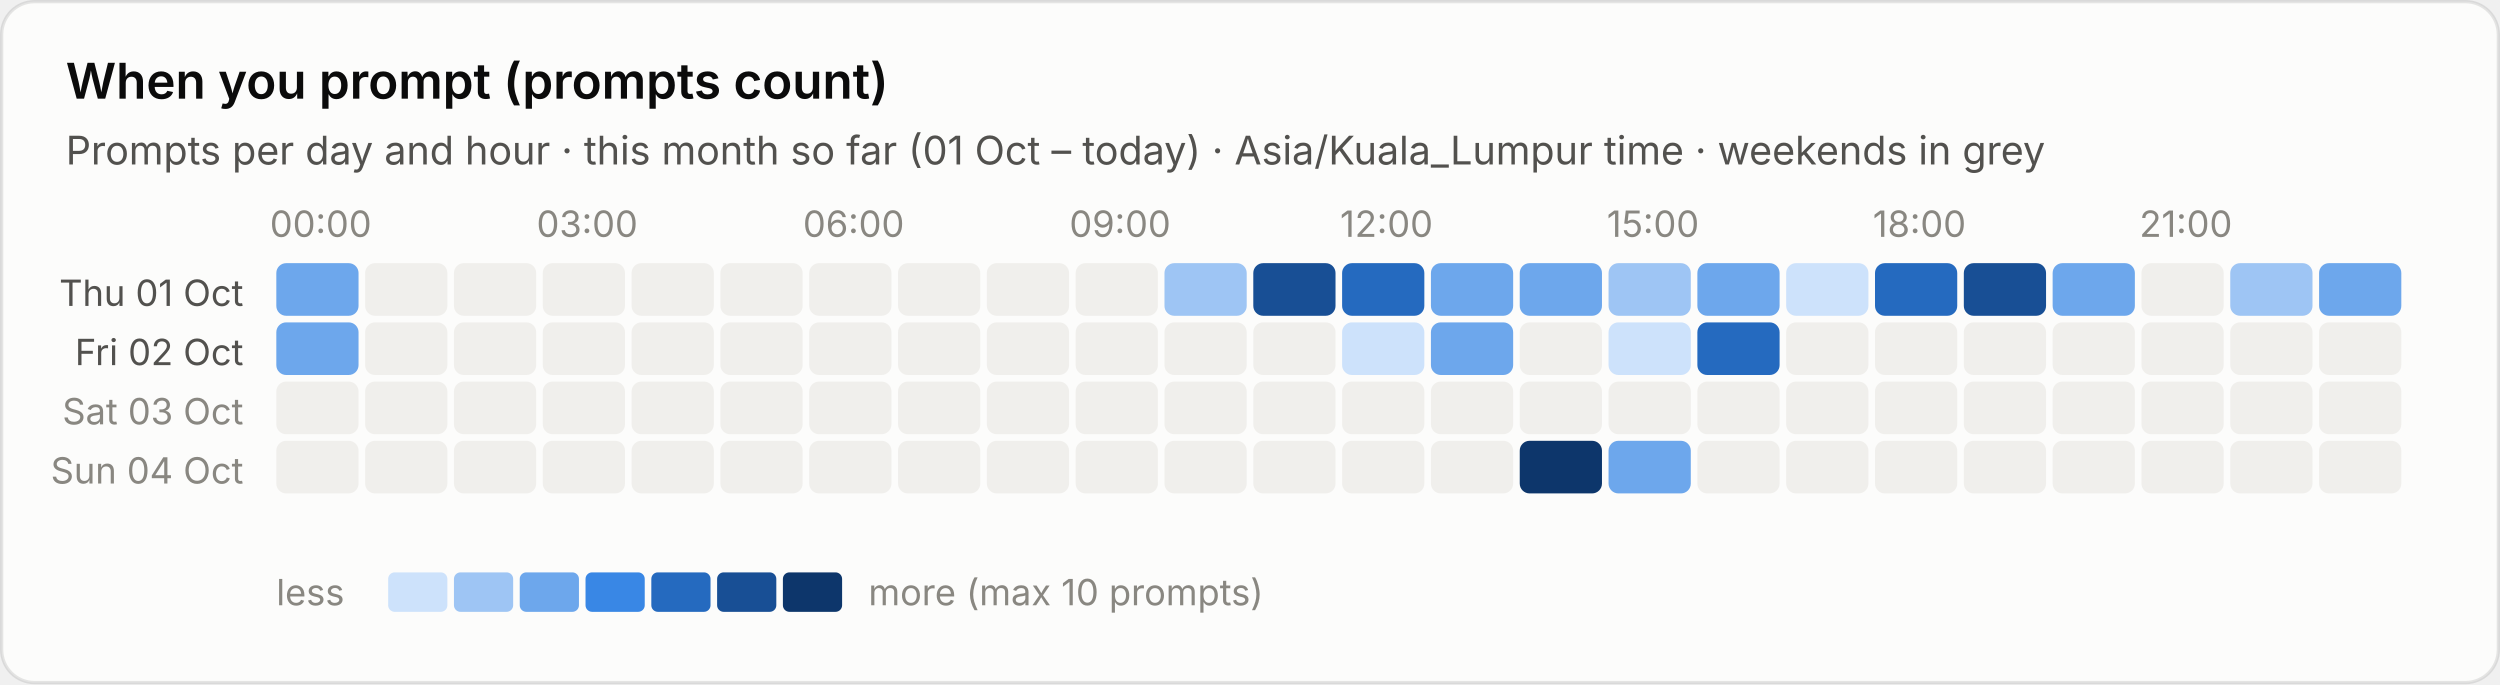
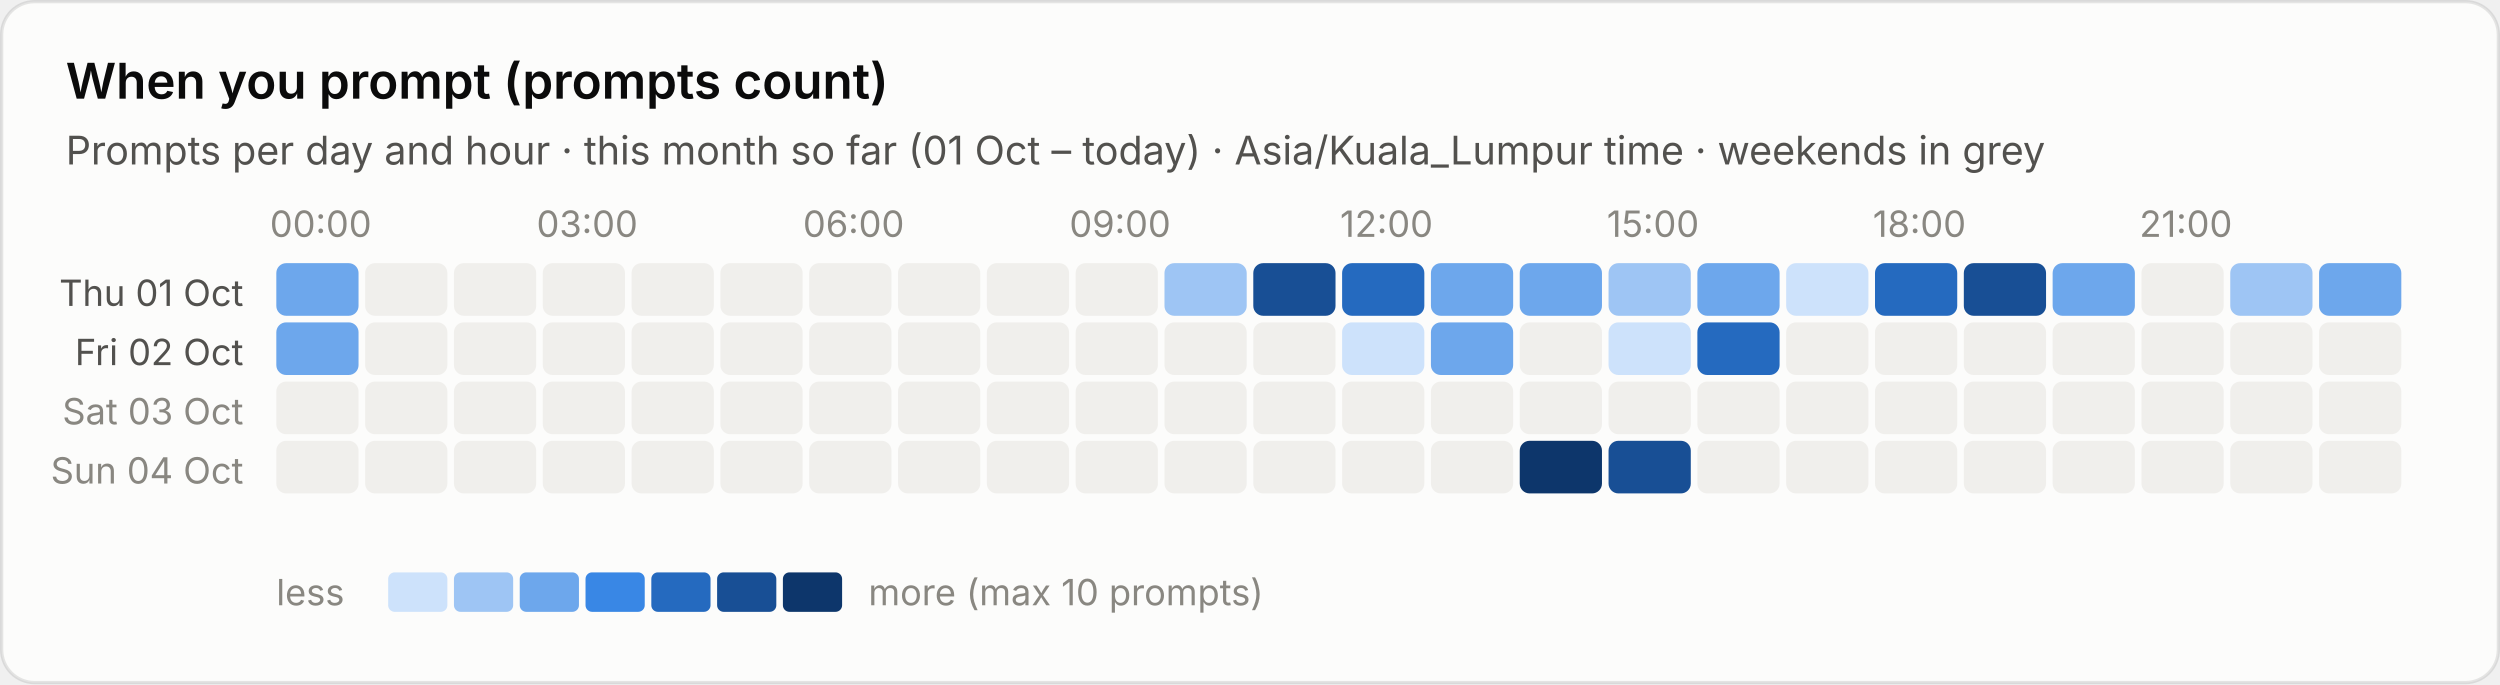
<svg xmlns="http://www.w3.org/2000/svg" viewBox="0 0 760 208" width="760" height="208" role="img" aria-label="When you prompt (prompts count)">
  <style>text{font-family:system-ui,-apple-system,"Segoe UI",sans-serif;font-variant-numeric:tabular-nums}.bg{fill:#fcfcfb;stroke:rgba(11,11,11,.10)}.tp{fill:#0b0b0b}.ts{fill:#52514e}.tm{fill:#898781}.grid{stroke:#e1e0d9;stroke-width:1}.base{stroke:#c3c2b7;stroke-width:1}.so{fill:#b5b3ad}.lo{stroke:#b5b3ad}.qe{fill:#f0efec}.ring{stroke:#fcfcfb}.area{fill-opacity:.1}.s0{fill:#2a78d6}.l0{stroke:#2a78d6}.s1{fill:#eb6834}.l1{stroke:#eb6834}.s2{fill:#1baf7a}.l2{stroke:#1baf7a}.s3{fill:#eda100}.l3{stroke:#eda100}.s4{fill:#e87ba4}.l4{stroke:#e87ba4}.s5{fill:#008300}.l5{stroke:#008300}.s6{fill:#4a3aa7}.l6{stroke:#4a3aa7}.s7{fill:#e34948}.l7{stroke:#e34948}.q0{fill:#cde2fb}.q1{fill:#9ec5f4}.q2{fill:#6da7ec}.q3{fill:#3987e5}.q4{fill:#256abf}.q5{fill:#184f95}.q6{fill:#0d366b}.r0{fill:#f8d4d4}.r1{fill:#ec8f8f}.r2{fill:#c42f2f}.a0{fill:#fbe3e3}.a1{fill:#f5b8b8}.a2{fill:#ec8f8f}.a3{fill:#d65252}.a4{fill:#a82525}.tq0{fill:#0b0b0b}.tq1{fill:#0b0b0b}.tq2{fill:#0b0b0b}.tq3{fill:#ffffff}.tq4{fill:#ffffff}.tq5{fill:#ffffff}.tq6{fill:#ffffff}.tr0{fill:#0b0b0b}.tr1{fill:#0b0b0b}.tr2{fill:#ffffff}.ta0{fill:#0b0b0b}.ta1{fill:#0b0b0b}.ta2{fill:#0b0b0b}.ta3{fill:#ffffff}.ta4{fill:#ffffff}.tw{fill:#ffffff}@media (prefers-color-scheme:dark){.bg{fill:#1a1a19;stroke:rgba(255,255,255,.10)}.tp{fill:#fff}.ts{fill:#c3c2b7}.tm{fill:#898781}.grid{stroke:#2c2c2a}.base{stroke:#383835}.so{fill:#5c5b57}.lo{stroke:#5c5b57}.qe{fill:#262624}.ring{stroke:#1a1a19}.s0{fill:#3987e5}.l0{stroke:#3987e5}.s1{fill:#d95926}.l1{stroke:#d95926}.s2{fill:#199e70}.l2{stroke:#199e70}.s3{fill:#c98500}.l3{stroke:#c98500}.s4{fill:#d55181}.l4{stroke:#d55181}.s5{fill:#008300}.l5{stroke:#008300}.s6{fill:#9085e9}.l6{stroke:#9085e9}.s7{fill:#e66767}.l7{stroke:#e66767}.q0{fill:#16263a}.q1{fill:#123a66}.q2{fill:#184f95}.q3{fill:#256abf}.q4{fill:#3987e5}.q5{fill:#6da7ec}.q6{fill:#b7d3f6}.r0{fill:#4a2023}.r1{fill:#8c2c2f}.r2{fill:#e25555}.a0{fill:#3a1a1c}.a1{fill:#5e2427}.a2{fill:#8c2c2f}.a3{fill:#c43c3f}.a4{fill:#f07070}.tq0{fill:#ffffff}.tq1{fill:#ffffff}.tq2{fill:#ffffff}.tq3{fill:#ffffff}.tq4{fill:#ffffff}.tq5{fill:#0b0b0b}.tq6{fill:#0b0b0b}.tr0{fill:#ffffff}.tr1{fill:#ffffff}.tr2{fill:#ffffff}.ta0{fill:#ffffff}.ta1{fill:#ffffff}.ta2{fill:#ffffff}.ta3{fill:#ffffff}.ta4{fill:#0b0b0b}.tw{fill:#ffffff}}</style>
  <rect class="bg" x=".5" y=".5" width="759" height="207" rx="10" />
  <text class="tp" x="20" y="30" font-size="15" font-weight="600">When you prompt (prompts count)</text>
  <text class="ts" x="20" y="50" font-size="12">Prompts per day and hour · this month so far (01 Oct – today) · Asia/Kuala_Lumpur time · weekends in grey</text>
  <text class="tm" x="97.5" y="72" font-size="11" text-anchor="middle">00:00</text>
  <text class="tm" x="178.5" y="72" font-size="11" text-anchor="middle">03:00</text>
  <text class="tm" x="259.5" y="72" font-size="11" text-anchor="middle">06:00</text>
  <text class="tm" x="340.5" y="72" font-size="11" text-anchor="middle">09:00</text>
  <text class="tm" x="421.5" y="72" font-size="11" text-anchor="middle">12:00</text>
  <text class="tm" x="502.5" y="72" font-size="11" text-anchor="middle">15:00</text>
  <text class="tm" x="583.5" y="72" font-size="11" text-anchor="middle">18:00</text>
  <text class="tm" x="664.5" y="72" font-size="11" text-anchor="middle">21:00</text>
  <text class="ts" x="74" y="93.0" font-size="11" text-anchor="end">Thu 01 Oct</text>
  <rect class="q2" x="84.0" y="80.0" width="25" height="16" rx="3" />
  <rect class="qe" x="111.0" y="80.0" width="25" height="16" rx="3" />
  <rect class="qe" x="138.0" y="80.0" width="25" height="16" rx="3" />
  <rect class="qe" x="165.0" y="80.0" width="25" height="16" rx="3" />
  <rect class="qe" x="192.0" y="80.0" width="25" height="16" rx="3" />
  <rect class="qe" x="219.0" y="80.0" width="25" height="16" rx="3" />
  <rect class="qe" x="246.0" y="80.0" width="25" height="16" rx="3" />
  <rect class="qe" x="273.0" y="80.0" width="25" height="16" rx="3" />
  <rect class="qe" x="300.0" y="80.0" width="25" height="16" rx="3" />
  <rect class="qe" x="327.0" y="80.0" width="25" height="16" rx="3" />
  <rect class="q1" x="354.0" y="80.0" width="25" height="16" rx="3" />
  <rect class="q5" x="381.0" y="80.0" width="25" height="16" rx="3" />
  <rect class="q4" x="408.0" y="80.0" width="25" height="16" rx="3" />
  <rect class="q2" x="435.0" y="80.0" width="25" height="16" rx="3" />
  <rect class="q2" x="462.0" y="80.0" width="25" height="16" rx="3" />
  <rect class="q1" x="489.0" y="80.0" width="25" height="16" rx="3" />
  <rect class="q2" x="516.0" y="80.0" width="25" height="16" rx="3" />
  <rect class="q0" x="543.0" y="80.0" width="25" height="16" rx="3" />
  <rect class="q4" x="570.0" y="80.0" width="25" height="16" rx="3" />
  <rect class="q5" x="597.0" y="80.0" width="25" height="16" rx="3" />
  <rect class="q2" x="624.0" y="80.0" width="25" height="16" rx="3" />
  <rect class="qe" x="651.0" y="80.0" width="25" height="16" rx="3" />
  <rect class="q1" x="678.0" y="80.0" width="25" height="16" rx="3" />
  <rect class="q2" x="705.0" y="80.0" width="25" height="16" rx="3" />
  <text class="ts" x="74" y="111.0" font-size="11" text-anchor="end">Fri 02 Oct</text>
  <rect class="q2" x="84.0" y="98.0" width="25" height="16" rx="3" />
  <rect class="qe" x="111.0" y="98.0" width="25" height="16" rx="3" />
  <rect class="qe" x="138.0" y="98.0" width="25" height="16" rx="3" />
  <rect class="qe" x="165.0" y="98.0" width="25" height="16" rx="3" />
  <rect class="qe" x="192.0" y="98.0" width="25" height="16" rx="3" />
  <rect class="qe" x="219.0" y="98.0" width="25" height="16" rx="3" />
  <rect class="qe" x="246.0" y="98.0" width="25" height="16" rx="3" />
  <rect class="qe" x="273.0" y="98.0" width="25" height="16" rx="3" />
  <rect class="qe" x="300.0" y="98.0" width="25" height="16" rx="3" />
  <rect class="qe" x="327.0" y="98.0" width="25" height="16" rx="3" />
  <rect class="qe" x="354.0" y="98.0" width="25" height="16" rx="3" />
  <rect class="qe" x="381.0" y="98.0" width="25" height="16" rx="3" />
  <rect class="q0" x="408.0" y="98.0" width="25" height="16" rx="3" />
  <rect class="q2" x="435.0" y="98.0" width="25" height="16" rx="3" />
  <rect class="qe" x="462.0" y="98.0" width="25" height="16" rx="3" />
  <rect class="q0" x="489.0" y="98.0" width="25" height="16" rx="3" />
  <rect class="q4" x="516.0" y="98.0" width="25" height="16" rx="3" />
  <rect class="qe" x="543.0" y="98.0" width="25" height="16" rx="3" />
  <rect class="qe" x="570.0" y="98.0" width="25" height="16" rx="3" />
  <rect class="qe" x="597.0" y="98.0" width="25" height="16" rx="3" />
  <rect class="qe" x="624.0" y="98.0" width="25" height="16" rx="3" />
  <rect class="qe" x="651.0" y="98.0" width="25" height="16" rx="3" />
  <rect class="qe" x="678.0" y="98.0" width="25" height="16" rx="3" />
  <rect class="qe" x="705.0" y="98.0" width="25" height="16" rx="3" />
  <text class="tm" x="74" y="129.0" font-size="11" text-anchor="end">Sat 03 Oct</text>
  <rect class="qe" x="84.0" y="116.0" width="25" height="16" rx="3" />
  <rect class="qe" x="111.0" y="116.0" width="25" height="16" rx="3" />
  <rect class="qe" x="138.0" y="116.0" width="25" height="16" rx="3" />
  <rect class="qe" x="165.0" y="116.0" width="25" height="16" rx="3" />
  <rect class="qe" x="192.0" y="116.0" width="25" height="16" rx="3" />
  <rect class="qe" x="219.0" y="116.0" width="25" height="16" rx="3" />
  <rect class="qe" x="246.0" y="116.0" width="25" height="16" rx="3" />
  <rect class="qe" x="273.0" y="116.0" width="25" height="16" rx="3" />
  <rect class="qe" x="300.0" y="116.0" width="25" height="16" rx="3" />
  <rect class="qe" x="327.0" y="116.0" width="25" height="16" rx="3" />
  <rect class="qe" x="354.0" y="116.0" width="25" height="16" rx="3" />
  <rect class="qe" x="381.0" y="116.0" width="25" height="16" rx="3" />
  <rect class="qe" x="408.0" y="116.0" width="25" height="16" rx="3" />
  <rect class="qe" x="435.0" y="116.0" width="25" height="16" rx="3" />
  <rect class="qe" x="462.0" y="116.0" width="25" height="16" rx="3" />
  <rect class="qe" x="489.0" y="116.0" width="25" height="16" rx="3" />
  <rect class="qe" x="516.0" y="116.0" width="25" height="16" rx="3" />
  <rect class="qe" x="543.0" y="116.0" width="25" height="16" rx="3" />
  <rect class="qe" x="570.0" y="116.0" width="25" height="16" rx="3" />
  <rect class="qe" x="597.0" y="116.0" width="25" height="16" rx="3" />
  <rect class="qe" x="624.0" y="116.0" width="25" height="16" rx="3" />
  <rect class="qe" x="651.0" y="116.0" width="25" height="16" rx="3" />
  <rect class="qe" x="678.0" y="116.0" width="25" height="16" rx="3" />
  <rect class="qe" x="705.0" y="116.0" width="25" height="16" rx="3" />
  <text class="tm" x="74" y="147.0" font-size="11" text-anchor="end">Sun 04 Oct</text>
  <rect class="qe" x="84.0" y="134.0" width="25" height="16" rx="3" />
  <rect class="qe" x="111.0" y="134.0" width="25" height="16" rx="3" />
  <rect class="qe" x="138.0" y="134.0" width="25" height="16" rx="3" />
  <rect class="qe" x="165.0" y="134.0" width="25" height="16" rx="3" />
  <rect class="qe" x="192.0" y="134.0" width="25" height="16" rx="3" />
  <rect class="qe" x="219.0" y="134.0" width="25" height="16" rx="3" />
  <rect class="qe" x="246.0" y="134.0" width="25" height="16" rx="3" />
  <rect class="qe" x="273.0" y="134.0" width="25" height="16" rx="3" />
  <rect class="qe" x="300.0" y="134.0" width="25" height="16" rx="3" />
  <rect class="qe" x="327.0" y="134.0" width="25" height="16" rx="3" />
  <rect class="qe" x="354.0" y="134.0" width="25" height="16" rx="3" />
  <rect class="qe" x="381.0" y="134.0" width="25" height="16" rx="3" />
  <rect class="qe" x="408.0" y="134.0" width="25" height="16" rx="3" />
  <rect class="qe" x="435.0" y="134.0" width="25" height="16" rx="3" />
  <rect class="q6" x="462.0" y="134.0" width="25" height="16" rx="3" />
-   <rect class="q2" x="489.0" y="134.0" width="25" height="16" rx="3" />
+   <rect class="q5" x="489.0" y="134.0" width="25" height="16" rx="3" />
  <rect class="qe" x="516.0" y="134.0" width="25" height="16" rx="3" />
  <rect class="qe" x="543.0" y="134.0" width="25" height="16" rx="3" />
  <rect class="qe" x="570.0" y="134.0" width="25" height="16" rx="3" />
  <rect class="qe" x="597.0" y="134.0" width="25" height="16" rx="3" />
  <rect class="qe" x="624.0" y="134.0" width="25" height="16" rx="3" />
  <rect class="qe" x="651.0" y="134.0" width="25" height="16" rx="3" />
  <rect class="qe" x="678.0" y="134.0" width="25" height="16" rx="3" />
  <rect class="qe" x="705.0" y="134.0" width="25" height="16" rx="3" />
  <text class="tm" x="84" y="184" font-size="11">less</text>
  <rect class="q0" x="118" y="174" width="18" height="12" rx="2" />
  <rect class="q1" x="138" y="174" width="18" height="12" rx="2" />
  <rect class="q2" x="158" y="174" width="18" height="12" rx="2" />
  <rect class="q3" x="178" y="174" width="18" height="12" rx="2" />
  <rect class="q4" x="198" y="174" width="18" height="12" rx="2" />
  <rect class="q5" x="218" y="174" width="18" height="12" rx="2" />
  <rect class="q6" x="238" y="174" width="18" height="12" rx="2" />
  <text class="tm" x="264" y="184" font-size="11">more (max 10 prompts)</text>
</svg>
